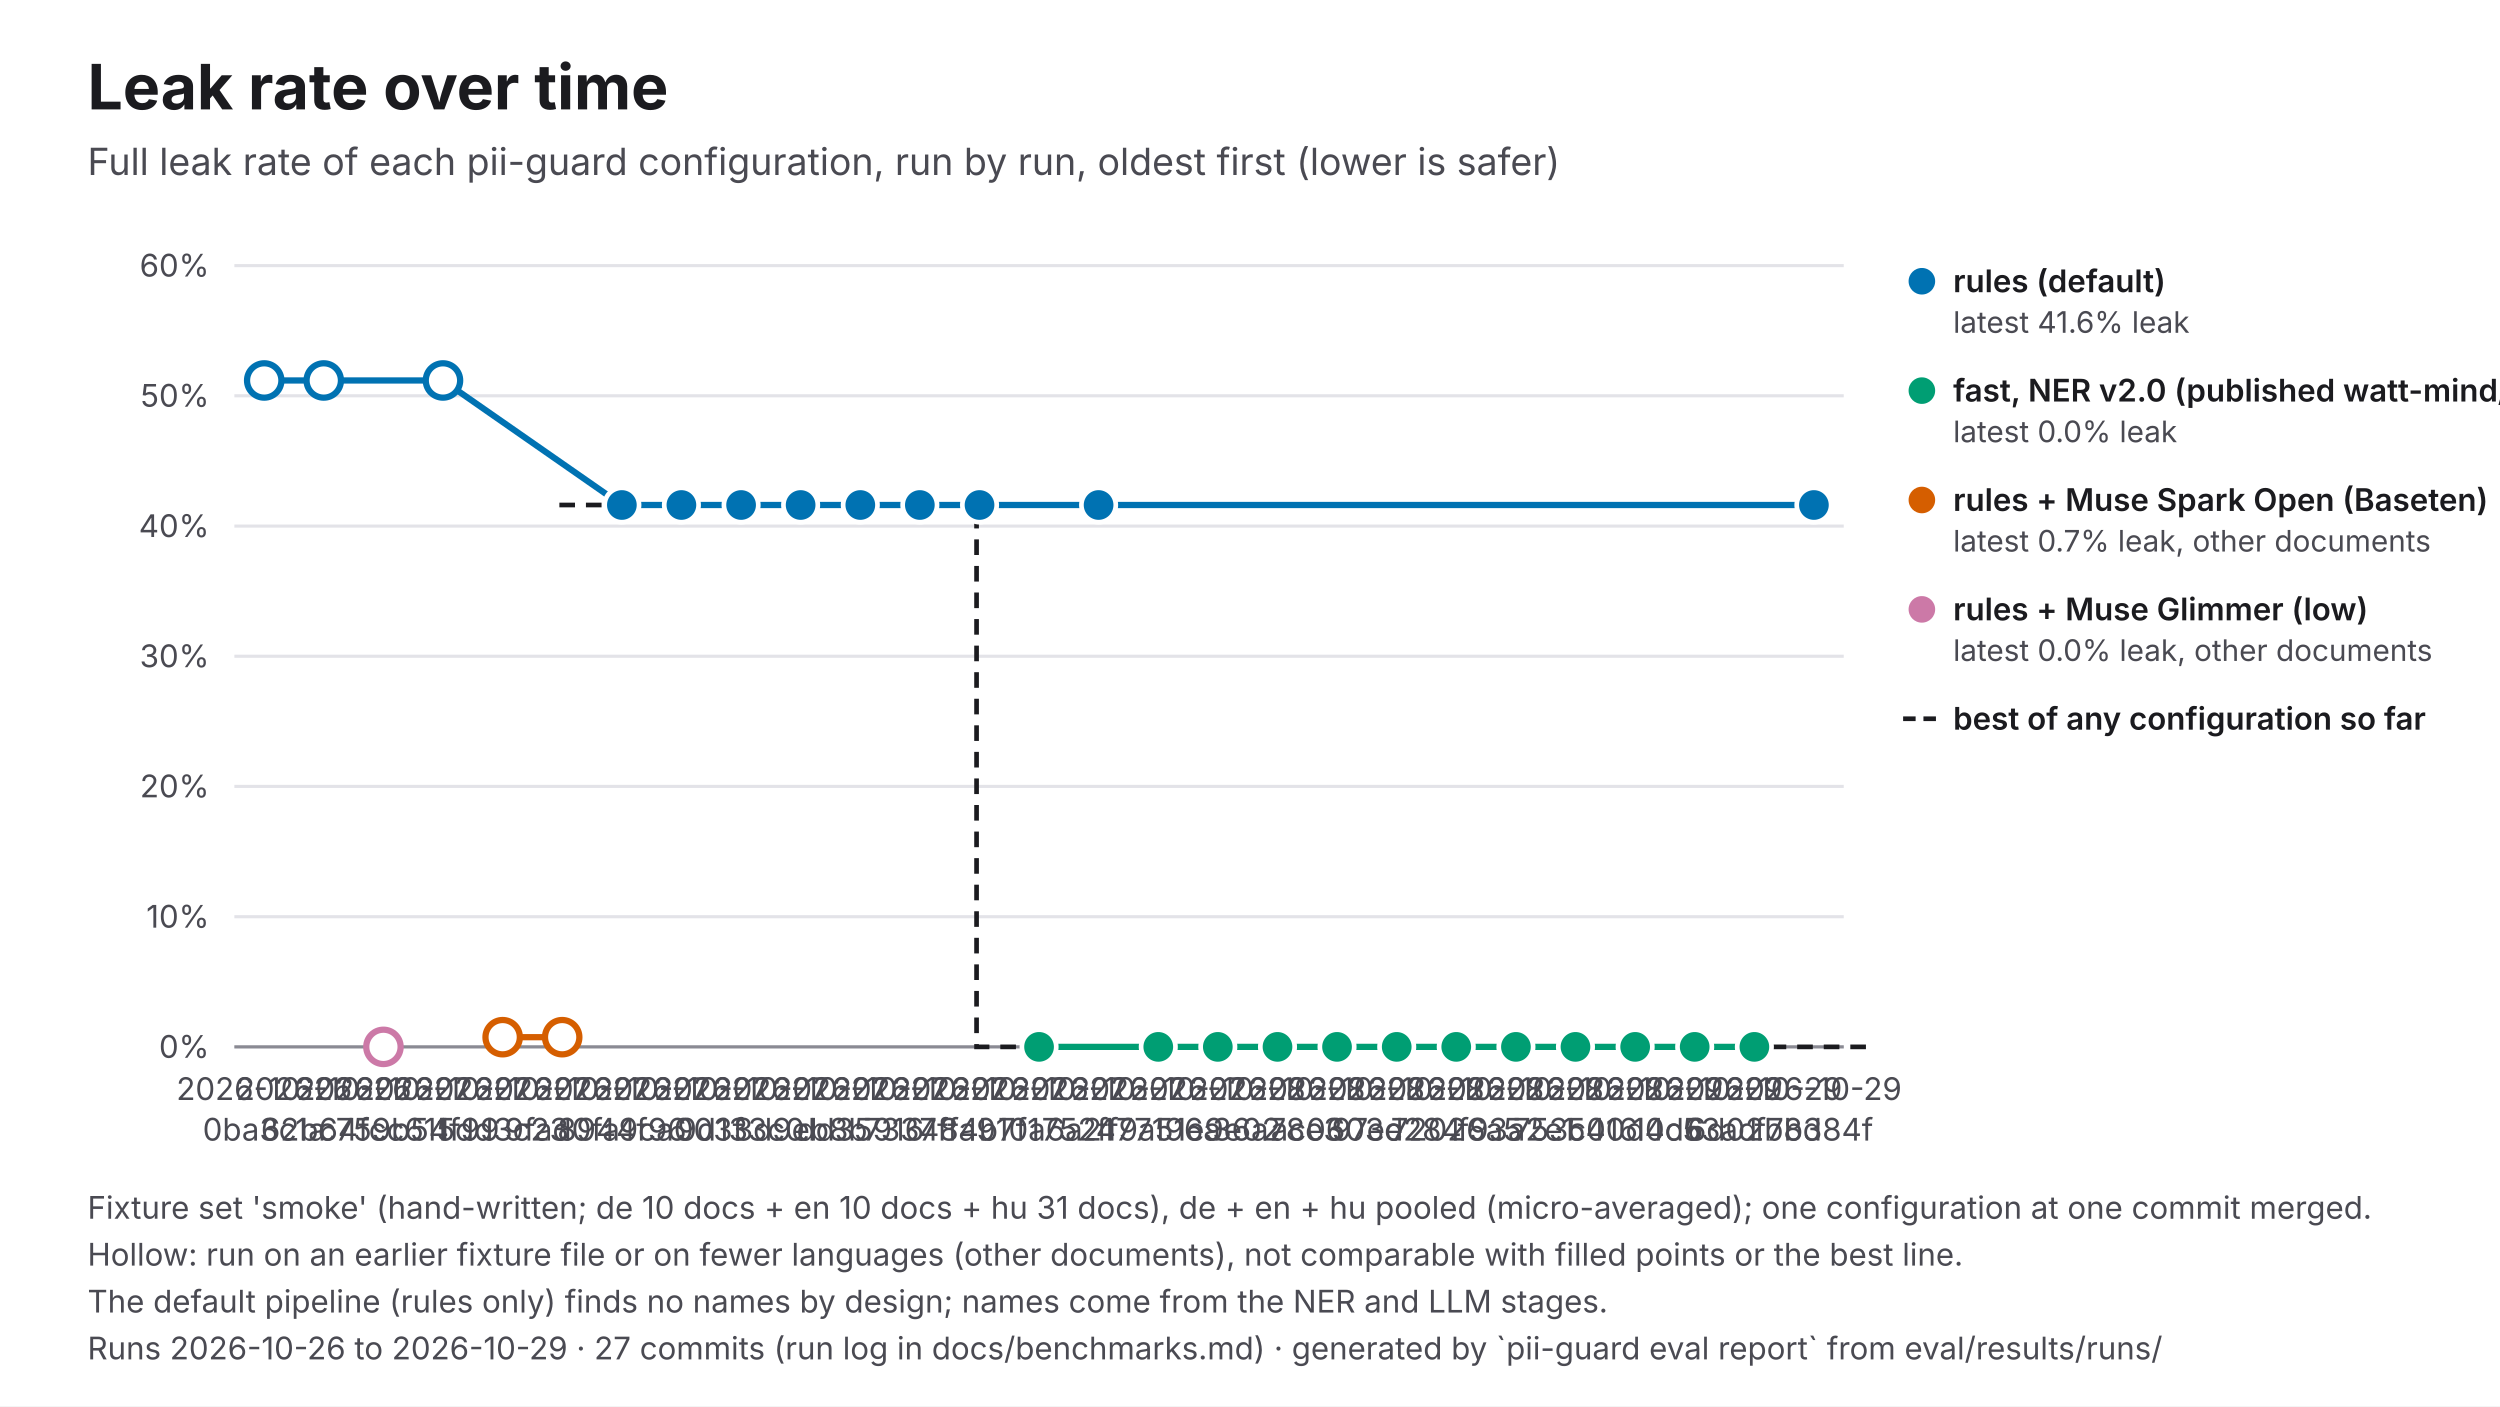
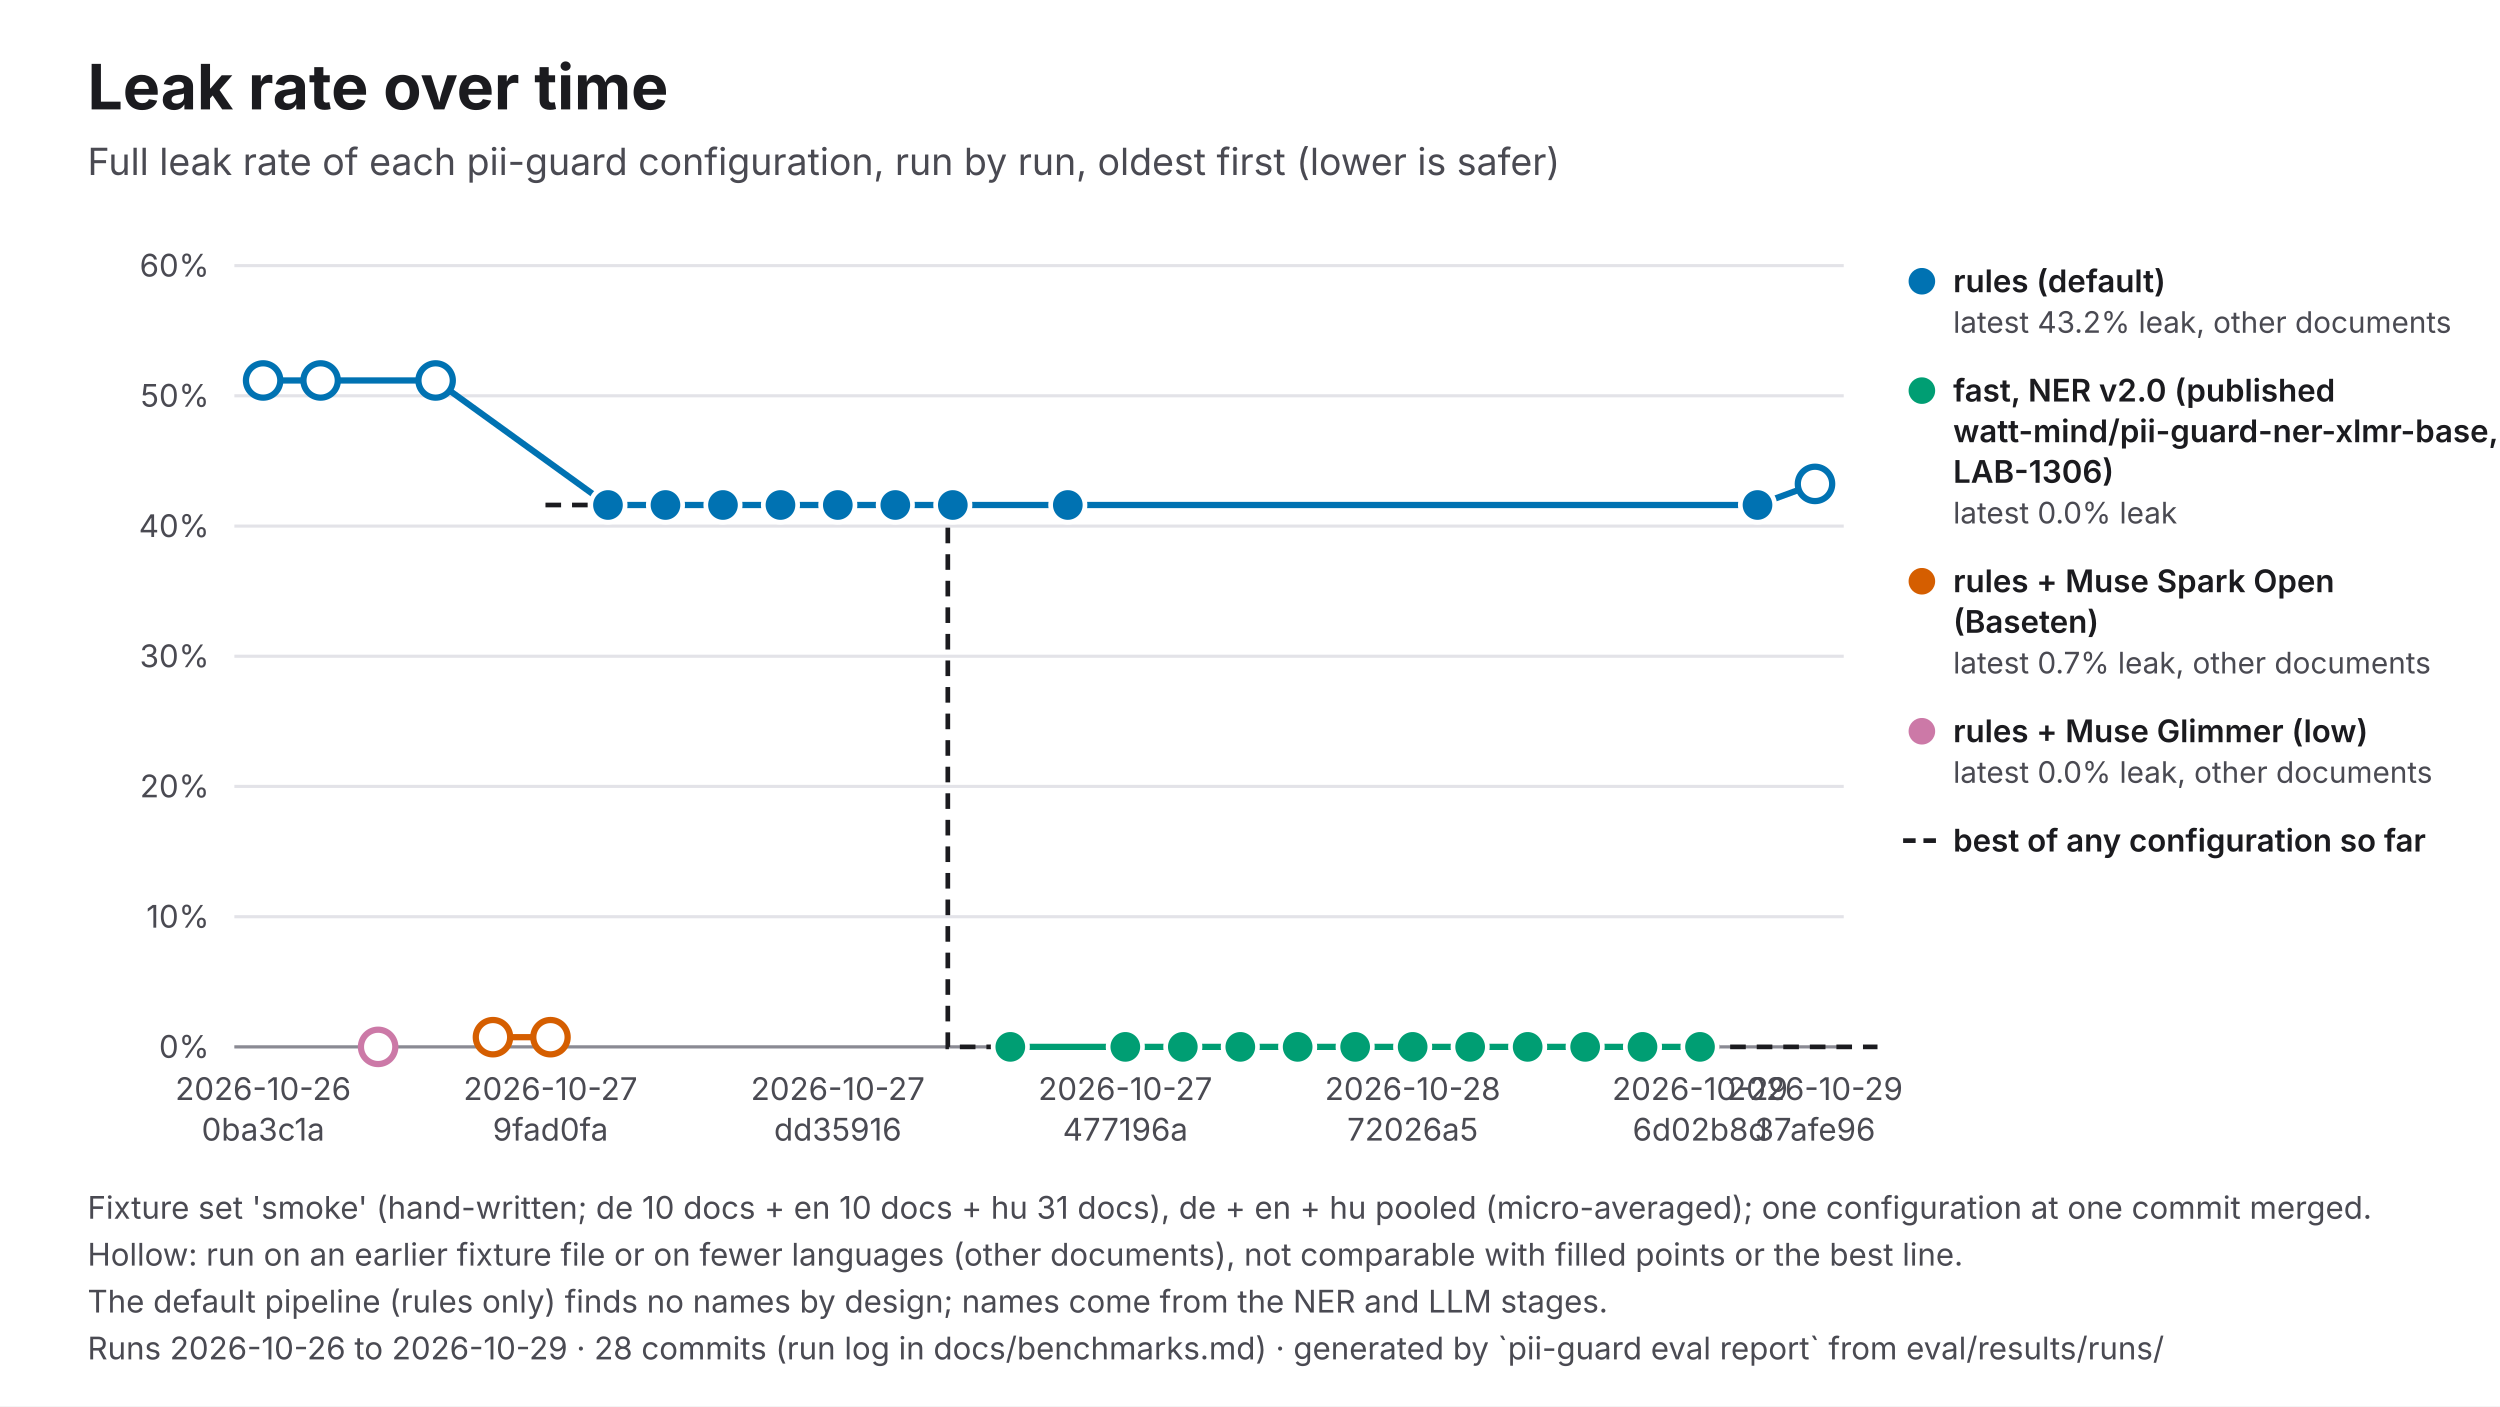
<svg xmlns="http://www.w3.org/2000/svg" viewBox="0 0 1600 900" width="1600" height="900" role="img" aria-labelledby="t d" font-family="Inter, 'Helvetica Neue', Helvetica, Arial, sans-serif">
  <rect width="1600" height="900" fill="#FFFFFF" />
  <text x="56" y="70" font-size="40" fill="#1B1B1F" font-weight="700">Leak rate over time</text>
  <text x="56" y="112" font-size="24" fill="#4A4A52">Full leak rate of each pii-guard configuration, run by run, oldest first (lower is safer)</text>
  <line x1="150" y1="670" x2="1180" y2="670" stroke="#E3E3E8" stroke-width="2" />
  <text x="134" y="677" font-size="20" fill="#4A4A52" text-anchor="end">0%</text>
  <line x1="150" y1="586.7" x2="1180" y2="586.7" stroke="#E3E3E8" stroke-width="2" />
  <text x="134" y="593.7" font-size="20" fill="#4A4A52" text-anchor="end">10%</text>
  <line x1="150" y1="503.3" x2="1180" y2="503.3" stroke="#E3E3E8" stroke-width="2" />
  <text x="134" y="510.3" font-size="20" fill="#4A4A52" text-anchor="end">20%</text>
  <line x1="150" y1="420" x2="1180" y2="420" stroke="#E3E3E8" stroke-width="2" />
  <text x="134" y="427" font-size="20" fill="#4A4A52" text-anchor="end">30%</text>
  <line x1="150" y1="336.7" x2="1180" y2="336.7" stroke="#E3E3E8" stroke-width="2" />
  <text x="134" y="343.7" font-size="20" fill="#4A4A52" text-anchor="end">40%</text>
  <line x1="150" y1="253.3" x2="1180" y2="253.3" stroke="#E3E3E8" stroke-width="2" />
  <text x="134" y="260.3" font-size="20" fill="#4A4A52" text-anchor="end">50%</text>
  <line x1="150" y1="170" x2="1180" y2="170" stroke="#E3E3E8" stroke-width="2" />
  <text x="134" y="177" font-size="20" fill="#4A4A52" text-anchor="end">60%</text>
-   <text x="169.1" y="704" font-size="20" fill="#4A4A52" text-anchor="middle">2026-10-26</text>
-   <text x="169.1" y="730" font-size="20" fill="#4A4A52" text-anchor="middle">0ba3c1a</text>
-   <text x="207.2" y="704" font-size="20" fill="#4A4A52" text-anchor="middle">2026-10-26</text>
-   <text x="207.2" y="730" font-size="20" fill="#4A4A52" text-anchor="middle">62b64fc</text>
-   <text x="245.4" y="704" font-size="20" fill="#4A4A52" text-anchor="middle">2026-10-27</text>
-   <text x="245.4" y="730" font-size="20" fill="#4A4A52" text-anchor="middle">c759b54</text>
-   <text x="283.5" y="704" font-size="20" fill="#4A4A52" text-anchor="middle">2026-10-27</text>
-   <text x="283.5" y="730" font-size="20" fill="#4A4A52" text-anchor="middle">c611f99</text>
-   <text x="321.7" y="704" font-size="20" fill="#4A4A52" text-anchor="middle">2026-10-27</text>
-   <text x="321.7" y="730" font-size="20" fill="#4A4A52" text-anchor="middle">5dd3c23</text>
-   <text x="359.8" y="704" font-size="20" fill="#4A4A52" text-anchor="middle">2026-10-27</text>
-   <text x="359.8" y="730" font-size="20" fill="#4A4A52" text-anchor="middle">9fad0fa</text>
-   <text x="398" y="704" font-size="20" fill="#4A4A52" text-anchor="middle">2026-10-27</text>
-   <text x="398" y="730" font-size="20" fill="#4A4A52" text-anchor="middle">8944f96</text>
-   <text x="436.1" y="704" font-size="20" fill="#4A4A52" text-anchor="middle">2026-10-27</text>
-   <text x="436.1" y="730" font-size="20" fill="#4A4A52" text-anchor="middle">9ca003f</text>
-   <text x="474.3" y="704" font-size="20" fill="#4A4A52" text-anchor="middle">2026-10-27</text>
-   <text x="474.3" y="730" font-size="20" fill="#4A4A52" text-anchor="middle">9d133c0</text>
-   <text x="512.4" y="704" font-size="20" fill="#4A4A52" text-anchor="middle">2026-10-27</text>
-   <text x="512.4" y="730" font-size="20" fill="#4A4A52" text-anchor="middle">3d9eb8b</text>
-   <text x="550.6" y="704" font-size="20" fill="#4A4A52" text-anchor="middle">2026-10-27</text>
-   <text x="550.6" y="730" font-size="20" fill="#4A4A52" text-anchor="middle">dd35916</text>
-   <text x="588.7" y="704" font-size="20" fill="#4A4A52" text-anchor="middle">2026-10-27</text>
-   <text x="588.7" y="730" font-size="20" fill="#4A4A52" text-anchor="middle">7337ffa</text>
-   <text x="626.9" y="704" font-size="20" fill="#4A4A52" text-anchor="middle">2026-10-27</text>
-   <text x="626.9" y="730" font-size="20" fill="#4A4A52" text-anchor="middle">484b7f1</text>
-   <text x="665" y="704" font-size="20" fill="#4A4A52" text-anchor="middle">2026-10-27</text>
-   <text x="665" y="730" font-size="20" fill="#4A4A52" text-anchor="middle">910a6a2</text>
-   <text x="703.1" y="704" font-size="20" fill="#4A4A52" text-anchor="middle">2026-10-27</text>
-   <text x="703.1" y="730" font-size="20" fill="#4A4A52" text-anchor="middle">752ff9a</text>
-   <text x="741.3" y="704" font-size="20" fill="#4A4A52" text-anchor="middle">2026-10-27</text>
-   <text x="741.3" y="730" font-size="20" fill="#4A4A52" text-anchor="middle">477196a</text>
-   <text x="779.4" y="704" font-size="20" fill="#4A4A52" text-anchor="middle">2026-10-28</text>
-   <text x="779.4" y="730" font-size="20" fill="#4A4A52" text-anchor="middle">51e9e02</text>
-   <text x="817.6" y="704" font-size="20" fill="#4A4A52" text-anchor="middle">2026-10-28</text>
-   <text x="817.6" y="730" font-size="20" fill="#4A4A52" text-anchor="middle">36a78e3</text>
-   <text x="855.7" y="704" font-size="20" fill="#4A4A52" text-anchor="middle">2026-10-28</text>
-   <text x="855.7" y="730" font-size="20" fill="#4A4A52" text-anchor="middle">ac0603d</text>
-   <text x="893.9" y="704" font-size="20" fill="#4A4A52" text-anchor="middle">2026-10-28</text>
-   <text x="893.9" y="730" font-size="20" fill="#4A4A52" text-anchor="middle">97ee284</text>
-   <text x="932" y="704" font-size="20" fill="#4A4A52" text-anchor="middle">2026-10-28</text>
-   <text x="932" y="730" font-size="20" fill="#4A4A52" text-anchor="middle">72026a5</text>
-   <text x="970.2" y="704" font-size="20" fill="#4A4A52" text-anchor="middle">2026-10-28</text>
-   <text x="970.2" y="730" font-size="20" fill="#4A4A52" text-anchor="middle">f93a2e1</text>
-   <text x="1008.3" y="704" font-size="20" fill="#4A4A52" text-anchor="middle">2026-10-28</text>
-   <text x="1008.3" y="730" font-size="20" fill="#4A4A52" text-anchor="middle">753c016</text>
-   <text x="1046.5" y="704" font-size="20" fill="#4A4A52" text-anchor="middle">2026-10-29</text>
-   <text x="1046.5" y="730" font-size="20" fill="#4A4A52" text-anchor="middle">540d4d6</text>
-   <text x="1084.6" y="704" font-size="20" fill="#4A4A52" text-anchor="middle">2026-10-29</text>
-   <text x="1084.6" y="730" font-size="20" fill="#4A4A52" text-anchor="middle">10c53ad</text>
-   <text x="1122.8" y="704" font-size="20" fill="#4A4A52" text-anchor="middle">2026-10-29</text>
-   <text x="1122.8" y="730" font-size="20" fill="#4A4A52" text-anchor="middle">6d02b8d</text>
-   <text x="1160.9" y="704" font-size="20" fill="#4A4A52" text-anchor="middle">2026-10-29</text>
-   <text x="1160.9" y="730" font-size="20" fill="#4A4A52" text-anchor="middle">f7b384f</text>
+   <text x="168.4" y="704" font-size="20" fill="#4A4A52" text-anchor="middle">2026-10-26</text>
+   <text x="168.4" y="730" font-size="20" fill="#4A4A52" text-anchor="middle">0ba3c1a</text>
+   <text x="352.3" y="704" font-size="20" fill="#4A4A52" text-anchor="middle">2026-10-27</text>
+   <text x="352.3" y="730" font-size="20" fill="#4A4A52" text-anchor="middle">9fad0fa</text>
+   <text x="536.2" y="704" font-size="20" fill="#4A4A52" text-anchor="middle">2026-10-27</text>
+   <text x="536.2" y="730" font-size="20" fill="#4A4A52" text-anchor="middle">dd35916</text>
+   <text x="720.2" y="704" font-size="20" fill="#4A4A52" text-anchor="middle">2026-10-27</text>
+   <text x="720.2" y="730" font-size="20" fill="#4A4A52" text-anchor="middle">477196a</text>
+   <text x="904.1" y="704" font-size="20" fill="#4A4A52" text-anchor="middle">2026-10-28</text>
+   <text x="904.1" y="730" font-size="20" fill="#4A4A52" text-anchor="middle">72026a5</text>
+   <text x="1088" y="704" font-size="20" fill="#4A4A52" text-anchor="middle">2026-10-29</text>
+   <text x="1088" y="730" font-size="20" fill="#4A4A52" text-anchor="middle">6d02b8d</text>
+   <text x="1161.6" y="704" font-size="20" fill="#4A4A52" text-anchor="middle">2026-10-29</text>
+   <text x="1161.6" y="730" font-size="20" fill="#4A4A52" text-anchor="middle">37afe96</text>
  <line x1="150" y1="670" x2="1180" y2="670" stroke="#8A8A93" stroke-width="2" />
-   <path d="M358,323.2H396.1V323.2H434.3V323.2H472.4V323.2H510.6V323.2H548.7V323.2H586.9V323.2H625V670H663.1V670H701.3V670H739.4V670H777.6V670H815.7V670H853.9V670H892V670H930.2V670H968.3V670H1006.5V670H1044.6V670H1082.8V670H1120.9V670H1200.9" fill="none" stroke="#1B1B1F" stroke-width="3" stroke-dasharray="10 7" />
-   <path d="M169.1,243.5L207.2,243.5L283.5,243.5L398,323.2L436.1,323.2L474.3,323.2L512.4,323.2L550.6,323.2L588.7,323.2L626.9,323.2L703.1,323.2L1160.9,323.2" fill="none" stroke="#0072B2" stroke-width="4" />
-   <circle cx="169.1" cy="243.5" r="11" fill="#FFFFFF" stroke="#0072B2" stroke-width="4" />
-   <circle cx="207.2" cy="243.5" r="11" fill="#FFFFFF" stroke="#0072B2" stroke-width="4" />
-   <circle cx="283.5" cy="243.5" r="11" fill="#FFFFFF" stroke="#0072B2" stroke-width="4" />
-   <circle cx="398" cy="323.2" r="11" fill="#0072B2" stroke="#FFFFFF" stroke-width="3" />
-   <circle cx="436.1" cy="323.2" r="11" fill="#0072B2" stroke="#FFFFFF" stroke-width="3" />
-   <circle cx="474.3" cy="323.2" r="11" fill="#0072B2" stroke="#FFFFFF" stroke-width="3" />
-   <circle cx="512.4" cy="323.2" r="11" fill="#0072B2" stroke="#FFFFFF" stroke-width="3" />
-   <circle cx="550.6" cy="323.2" r="11" fill="#0072B2" stroke="#FFFFFF" stroke-width="3" />
-   <circle cx="588.7" cy="323.2" r="11" fill="#0072B2" stroke="#FFFFFF" stroke-width="3" />
-   <circle cx="626.9" cy="323.2" r="11" fill="#0072B2" stroke="#FFFFFF" stroke-width="3" />
-   <circle cx="703.1" cy="323.2" r="11" fill="#0072B2" stroke="#FFFFFF" stroke-width="3" />
-   <circle cx="1160.9" cy="323.2" r="11" fill="#0072B2" stroke="#FFFFFF" stroke-width="3" />
-   <path d="M665,670L741.3,670L779.4,670L817.6,670L855.7,670L893.9,670L932,670L970.2,670L1008.3,670L1046.5,670L1084.6,670L1122.8,670" fill="none" stroke="#009E73" stroke-width="4" />
-   <circle cx="665" cy="670" r="11" fill="#009E73" stroke="#FFFFFF" stroke-width="3" />
-   <circle cx="741.3" cy="670" r="11" fill="#009E73" stroke="#FFFFFF" stroke-width="3" />
-   <circle cx="779.4" cy="670" r="11" fill="#009E73" stroke="#FFFFFF" stroke-width="3" />
-   <circle cx="817.6" cy="670" r="11" fill="#009E73" stroke="#FFFFFF" stroke-width="3" />
-   <circle cx="855.7" cy="670" r="11" fill="#009E73" stroke="#FFFFFF" stroke-width="3" />
-   <circle cx="893.9" cy="670" r="11" fill="#009E73" stroke="#FFFFFF" stroke-width="3" />
-   <circle cx="932" cy="670" r="11" fill="#009E73" stroke="#FFFFFF" stroke-width="3" />
-   <circle cx="970.2" cy="670" r="11" fill="#009E73" stroke="#FFFFFF" stroke-width="3" />
-   <circle cx="1008.3" cy="670" r="11" fill="#009E73" stroke="#FFFFFF" stroke-width="3" />
-   <circle cx="1046.5" cy="670" r="11" fill="#009E73" stroke="#FFFFFF" stroke-width="3" />
-   <circle cx="1084.6" cy="670" r="11" fill="#009E73" stroke="#FFFFFF" stroke-width="3" />
-   <circle cx="1122.8" cy="670" r="11" fill="#009E73" stroke="#FFFFFF" stroke-width="3" />
-   <path d="M321.7,663.8L359.8,663.8" fill="none" stroke="#D55E00" stroke-width="4" />
-   <circle cx="321.7" cy="663.8" r="11" fill="#FFFFFF" stroke="#D55E00" stroke-width="4" />
-   <circle cx="359.8" cy="663.8" r="11" fill="#FFFFFF" stroke="#D55E00" stroke-width="4" />
-   <circle cx="245.4" cy="670" r="11" fill="#FFFFFF" stroke="#CC79A7" stroke-width="4" />
+   <path d="M349.1,323.2H385.9V323.2H422.7V323.2H459.5V323.2H496.2V323.2H533V323.2H569.8V323.2H606.6V670H643.4V670H680.2V670H717V670H753.8V670H790.5V670H827.3V670H864.1V670H900.9V670H937.7V670H974.5V670H1011.2V670H1048V670H1084.8V670H1121.6V670H1201.6" fill="none" stroke="#1B1B1F" stroke-width="3" stroke-dasharray="10 7" />
+   <path d="M168.4,243.5L205.2,243.5L278.8,243.5L389.1,323.2L425.9,323.2L462.7,323.2L499.5,323.2L536.2,323.2L573,323.2L609.8,323.2L683.4,323.2L1124.8,323.2L1161.6,309.7" fill="none" stroke="#0072B2" stroke-width="4" />
+   <circle cx="168.4" cy="243.5" r="11" fill="#FFFFFF" stroke="#0072B2" stroke-width="4" />
+   <circle cx="205.2" cy="243.5" r="11" fill="#FFFFFF" stroke="#0072B2" stroke-width="4" />
+   <circle cx="278.8" cy="243.5" r="11" fill="#FFFFFF" stroke="#0072B2" stroke-width="4" />
+   <circle cx="389.1" cy="323.2" r="11" fill="#0072B2" stroke="#FFFFFF" stroke-width="3" />
+   <circle cx="425.9" cy="323.2" r="11" fill="#0072B2" stroke="#FFFFFF" stroke-width="3" />
+   <circle cx="462.7" cy="323.2" r="11" fill="#0072B2" stroke="#FFFFFF" stroke-width="3" />
+   <circle cx="499.5" cy="323.2" r="11" fill="#0072B2" stroke="#FFFFFF" stroke-width="3" />
+   <circle cx="536.2" cy="323.2" r="11" fill="#0072B2" stroke="#FFFFFF" stroke-width="3" />
+   <circle cx="573" cy="323.2" r="11" fill="#0072B2" stroke="#FFFFFF" stroke-width="3" />
+   <circle cx="609.8" cy="323.2" r="11" fill="#0072B2" stroke="#FFFFFF" stroke-width="3" />
+   <circle cx="683.4" cy="323.2" r="11" fill="#0072B2" stroke="#FFFFFF" stroke-width="3" />
+   <circle cx="1124.8" cy="323.2" r="11" fill="#0072B2" stroke="#FFFFFF" stroke-width="3" />
+   <circle cx="1161.6" cy="309.7" r="11" fill="#FFFFFF" stroke="#0072B2" stroke-width="4" />
+   <path d="M646.6,670L720.2,670L757,670L793.8,670L830.5,670L867.3,670L904.1,670L940.9,670L977.7,670L1014.5,670L1051.2,670L1088,670" fill="none" stroke="#009E73" stroke-width="4" />
+   <circle cx="646.6" cy="670" r="11" fill="#009E73" stroke="#FFFFFF" stroke-width="3" />
+   <circle cx="720.2" cy="670" r="11" fill="#009E73" stroke="#FFFFFF" stroke-width="3" />
+   <circle cx="757" cy="670" r="11" fill="#009E73" stroke="#FFFFFF" stroke-width="3" />
+   <circle cx="793.8" cy="670" r="11" fill="#009E73" stroke="#FFFFFF" stroke-width="3" />
+   <circle cx="830.5" cy="670" r="11" fill="#009E73" stroke="#FFFFFF" stroke-width="3" />
+   <circle cx="867.3" cy="670" r="11" fill="#009E73" stroke="#FFFFFF" stroke-width="3" />
+   <circle cx="904.1" cy="670" r="11" fill="#009E73" stroke="#FFFFFF" stroke-width="3" />
+   <circle cx="940.9" cy="670" r="11" fill="#009E73" stroke="#FFFFFF" stroke-width="3" />
+   <circle cx="977.7" cy="670" r="11" fill="#009E73" stroke="#FFFFFF" stroke-width="3" />
+   <circle cx="1014.5" cy="670" r="11" fill="#009E73" stroke="#FFFFFF" stroke-width="3" />
+   <circle cx="1051.2" cy="670" r="11" fill="#009E73" stroke="#FFFFFF" stroke-width="3" />
+   <circle cx="1088" cy="670" r="11" fill="#009E73" stroke="#FFFFFF" stroke-width="3" />
+   <path d="M315.5,663.8L352.3,663.8" fill="none" stroke="#D55E00" stroke-width="4" />
+   <circle cx="315.5" cy="663.8" r="11" fill="#FFFFFF" stroke="#D55E00" stroke-width="4" />
+   <circle cx="352.3" cy="663.8" r="11" fill="#FFFFFF" stroke="#D55E00" stroke-width="4" />
+   <circle cx="242" cy="670" r="11" fill="#FFFFFF" stroke="#CC79A7" stroke-width="4" />
  <circle cx="1230" cy="180" r="10" fill="#0072B2" stroke="#FFFFFF" stroke-width="3" />
  <text x="1250" y="187" font-size="20" fill="#1B1B1F" font-weight="600">rules (default)</text>
-   <text x="1250" y="213" font-size="19" fill="#4A4A52">latest 41.6% leak</text>
+   <text x="1250" y="213" font-size="19" fill="#4A4A52">latest 43.2% leak, other documents</text>
  <circle cx="1230" cy="250" r="10" fill="#009E73" stroke="#FFFFFF" stroke-width="3" />
-   <text x="1250" y="257" font-size="20" fill="#1B1B1F" font-weight="600">fast, NER v2.0 (published watt-mind/pii-guard-ner-xlmr-base, LAB-1306)</text>
-   <text x="1250" y="283" font-size="19" fill="#4A4A52">latest 0.0% leak</text>
-   <circle cx="1230" cy="320" r="10" fill="#D55E00" stroke="#FFFFFF" stroke-width="3" />
-   <text x="1250" y="327" font-size="20" fill="#1B1B1F" font-weight="600">rules + Muse Spark Open (Baseten)</text>
-   <text x="1250" y="353" font-size="19" fill="#4A4A52">latest 0.7% leak, other documents</text>
-   <circle cx="1230" cy="390" r="10" fill="#CC79A7" stroke="#FFFFFF" stroke-width="3" />
-   <text x="1250" y="397" font-size="20" fill="#1B1B1F" font-weight="600">rules + Muse Glimmer (low)</text>
-   <text x="1250" y="423" font-size="19" fill="#4A4A52">latest 0.0% leak, other documents</text>
-   <line x1="1218" y1="460" x2="1242" y2="460" stroke="#1B1B1F" stroke-width="3" stroke-dasharray="8 5" />
-   <text x="1250" y="467" font-size="20" fill="#1B1B1F" font-weight="600">best of any configuration so far</text>
+   <text x="1250" y="257" font-size="20" fill="#1B1B1F" font-weight="600">fast, NER v2.0 (published</text>
+   <text x="1250" y="283" font-size="20" fill="#1B1B1F" font-weight="600">watt-mind/pii-guard-ner-xlmr-base,</text>
+   <text x="1250" y="309" font-size="20" fill="#1B1B1F" font-weight="600">LAB-1306)</text>
+   <text x="1250" y="335" font-size="19" fill="#4A4A52">latest 0.0% leak</text>
+   <circle cx="1230" cy="372" r="10" fill="#D55E00" stroke="#FFFFFF" stroke-width="3" />
+   <text x="1250" y="379" font-size="20" fill="#1B1B1F" font-weight="600">rules + Muse Spark Open</text>
+   <text x="1250" y="405" font-size="20" fill="#1B1B1F" font-weight="600">(Baseten)</text>
+   <text x="1250" y="431" font-size="19" fill="#4A4A52">latest 0.7% leak, other documents</text>
+   <circle cx="1230" cy="468" r="10" fill="#CC79A7" stroke="#FFFFFF" stroke-width="3" />
+   <text x="1250" y="475" font-size="20" fill="#1B1B1F" font-weight="600">rules + Muse Glimmer (low)</text>
+   <text x="1250" y="501" font-size="19" fill="#4A4A52">latest 0.0% leak, other documents</text>
+   <line x1="1218" y1="538" x2="1242" y2="538" stroke="#1B1B1F" stroke-width="3" stroke-dasharray="8 5" />
+   <text x="1250" y="545" font-size="20" fill="#1B1B1F" font-weight="600">best of any configuration so far</text>
  <text x="56" y="780" font-size="20" fill="#4A4A52">Fixture set 'smoke' (hand-written; de 10 docs + en 10 docs + hu 31 docs), de + en + hu pooled (micro-averaged); one configuration at one commit merged.</text>
  <text x="56" y="810" font-size="20" fill="#4A4A52">Hollow: run on an earlier fixture file or on fewer languages (other documents), not comparable with filled points or the best line.</text>
  <text x="56" y="840" font-size="20" fill="#4A4A52">The default pipeline (rules only) finds no names by design; names come from the NER and LLM stages.</text>
-   <text x="56" y="870" font-size="20" fill="#4A4A52">Runs 2026-10-26 to 2026-10-29 · 27 commits (run log in docs/benchmarks.md) · generated by `pii-guard eval report` from eval/results/runs/</text>
+   <text x="56" y="870" font-size="20" fill="#4A4A52">Runs 2026-10-26 to 2026-10-29 · 28 commits (run log in docs/benchmarks.md) · generated by `pii-guard eval report` from eval/results/runs/</text>
</svg>
